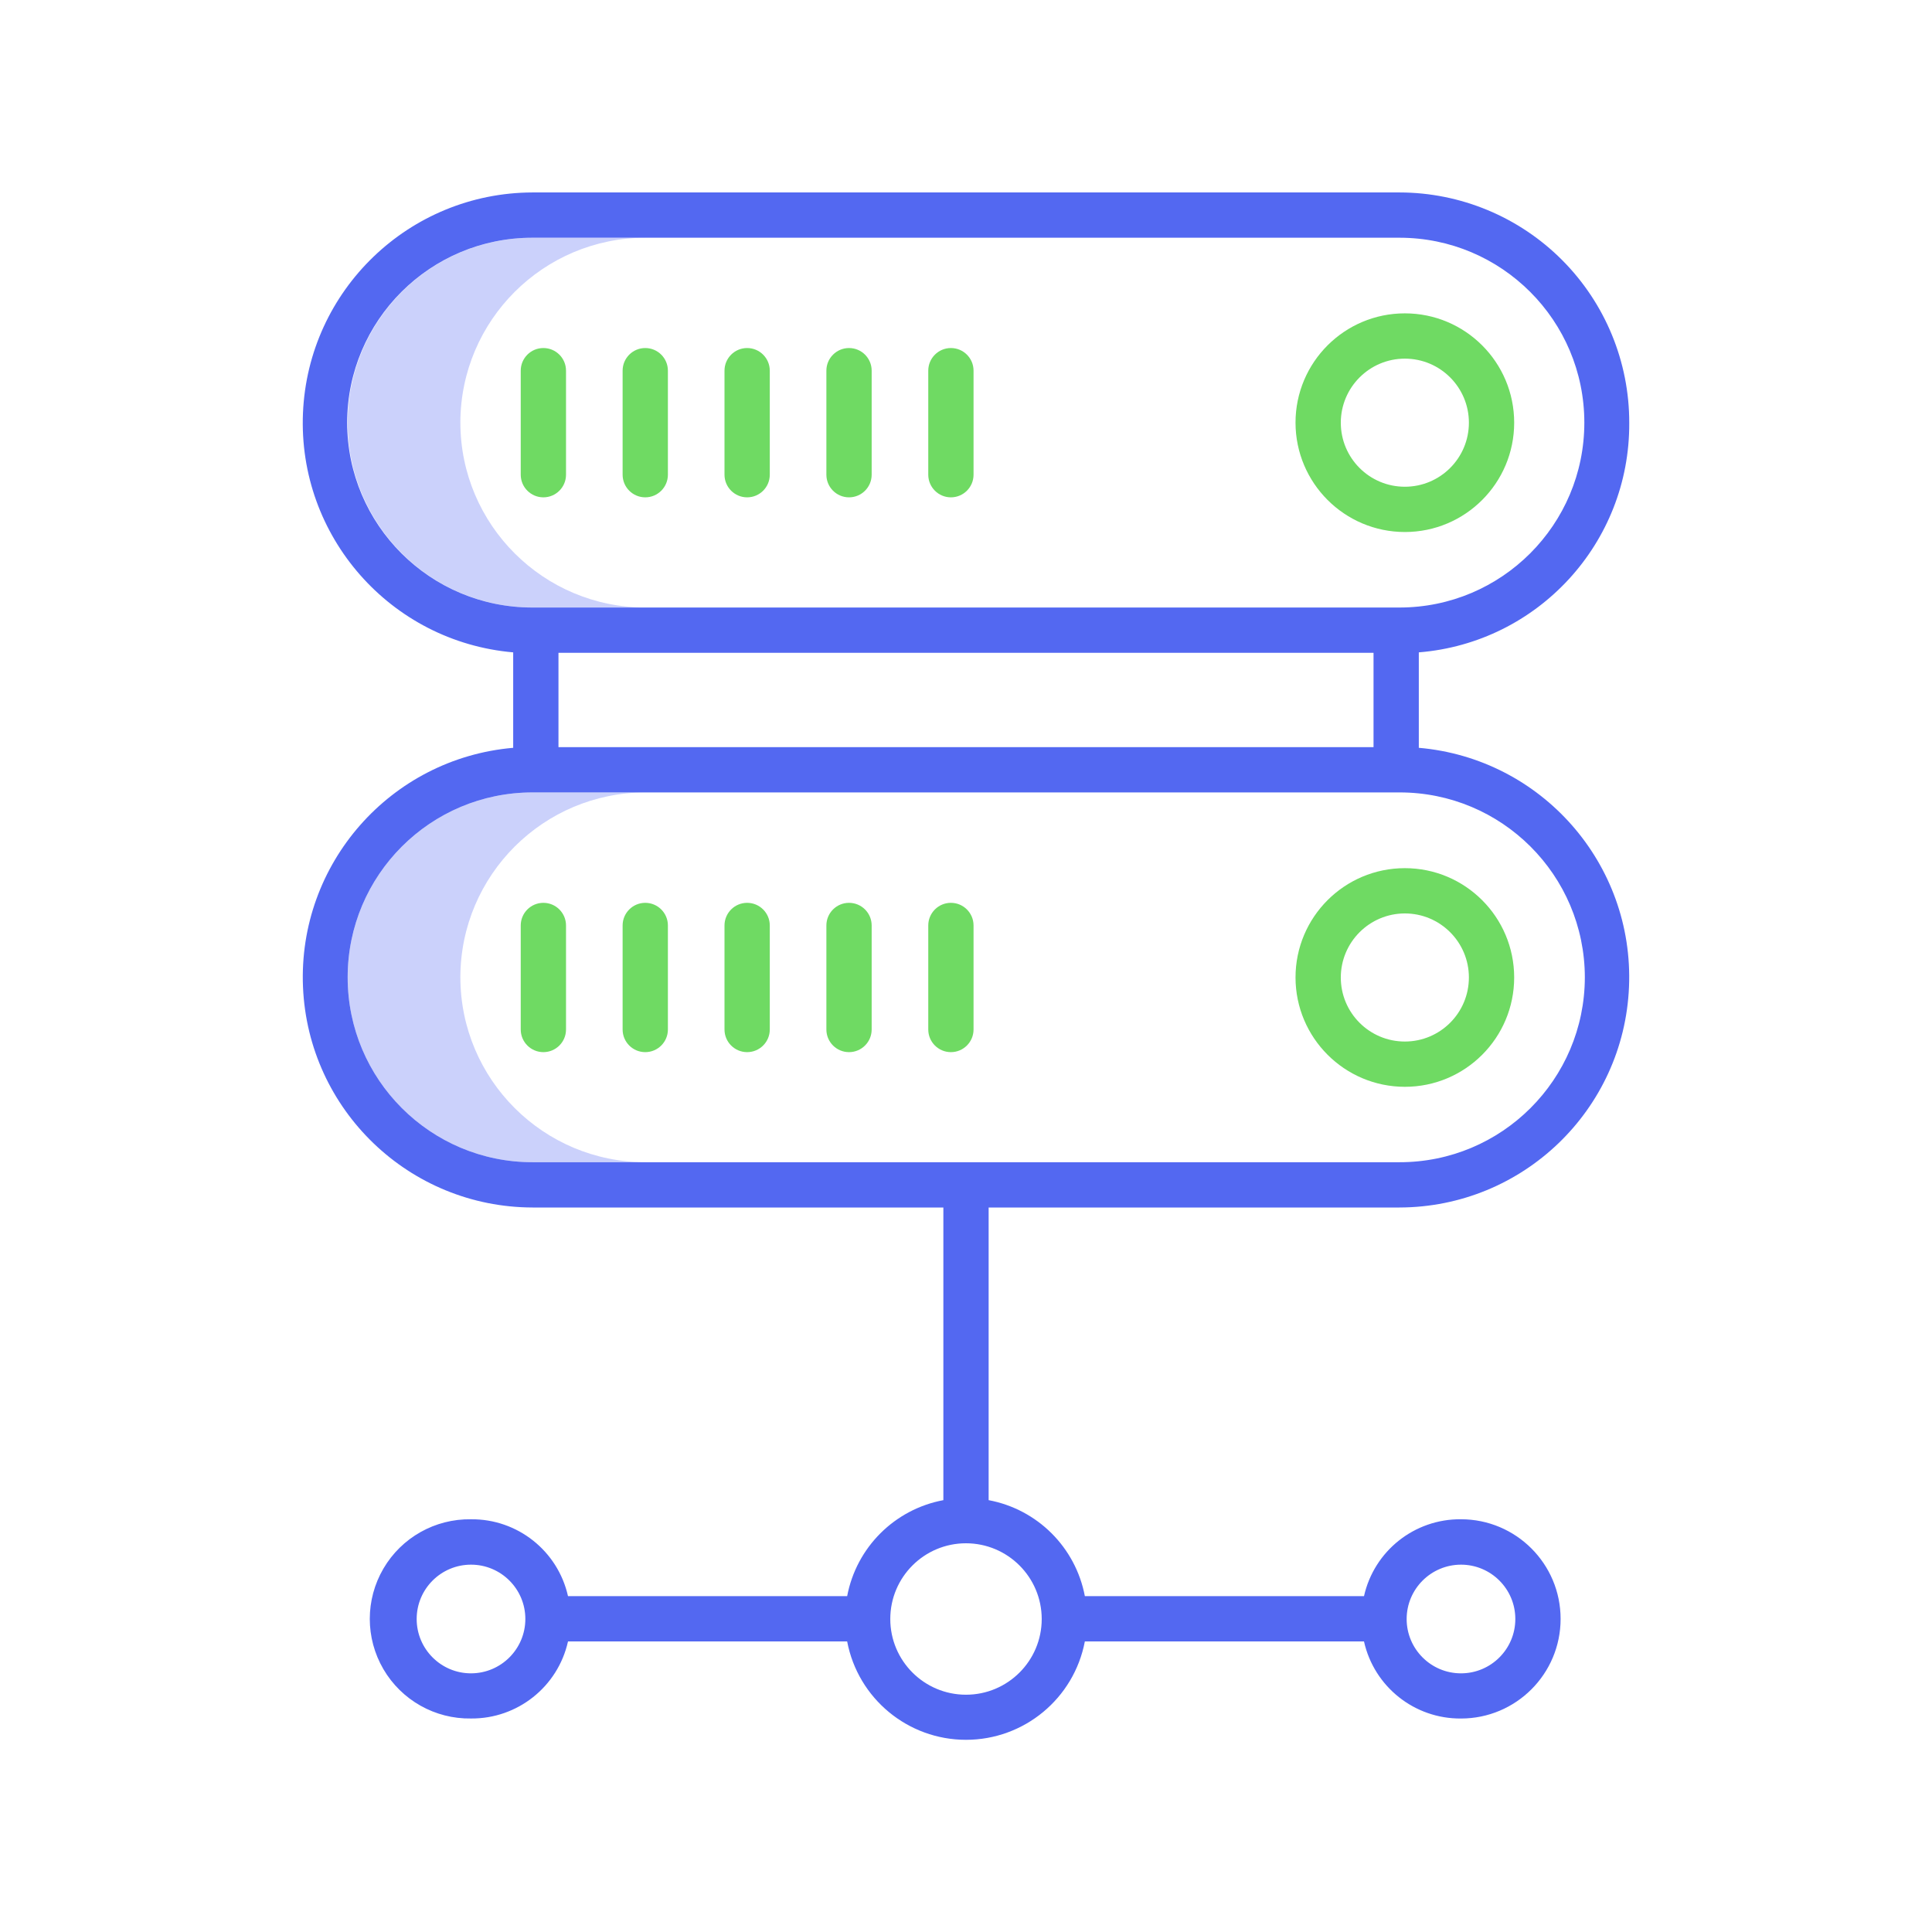
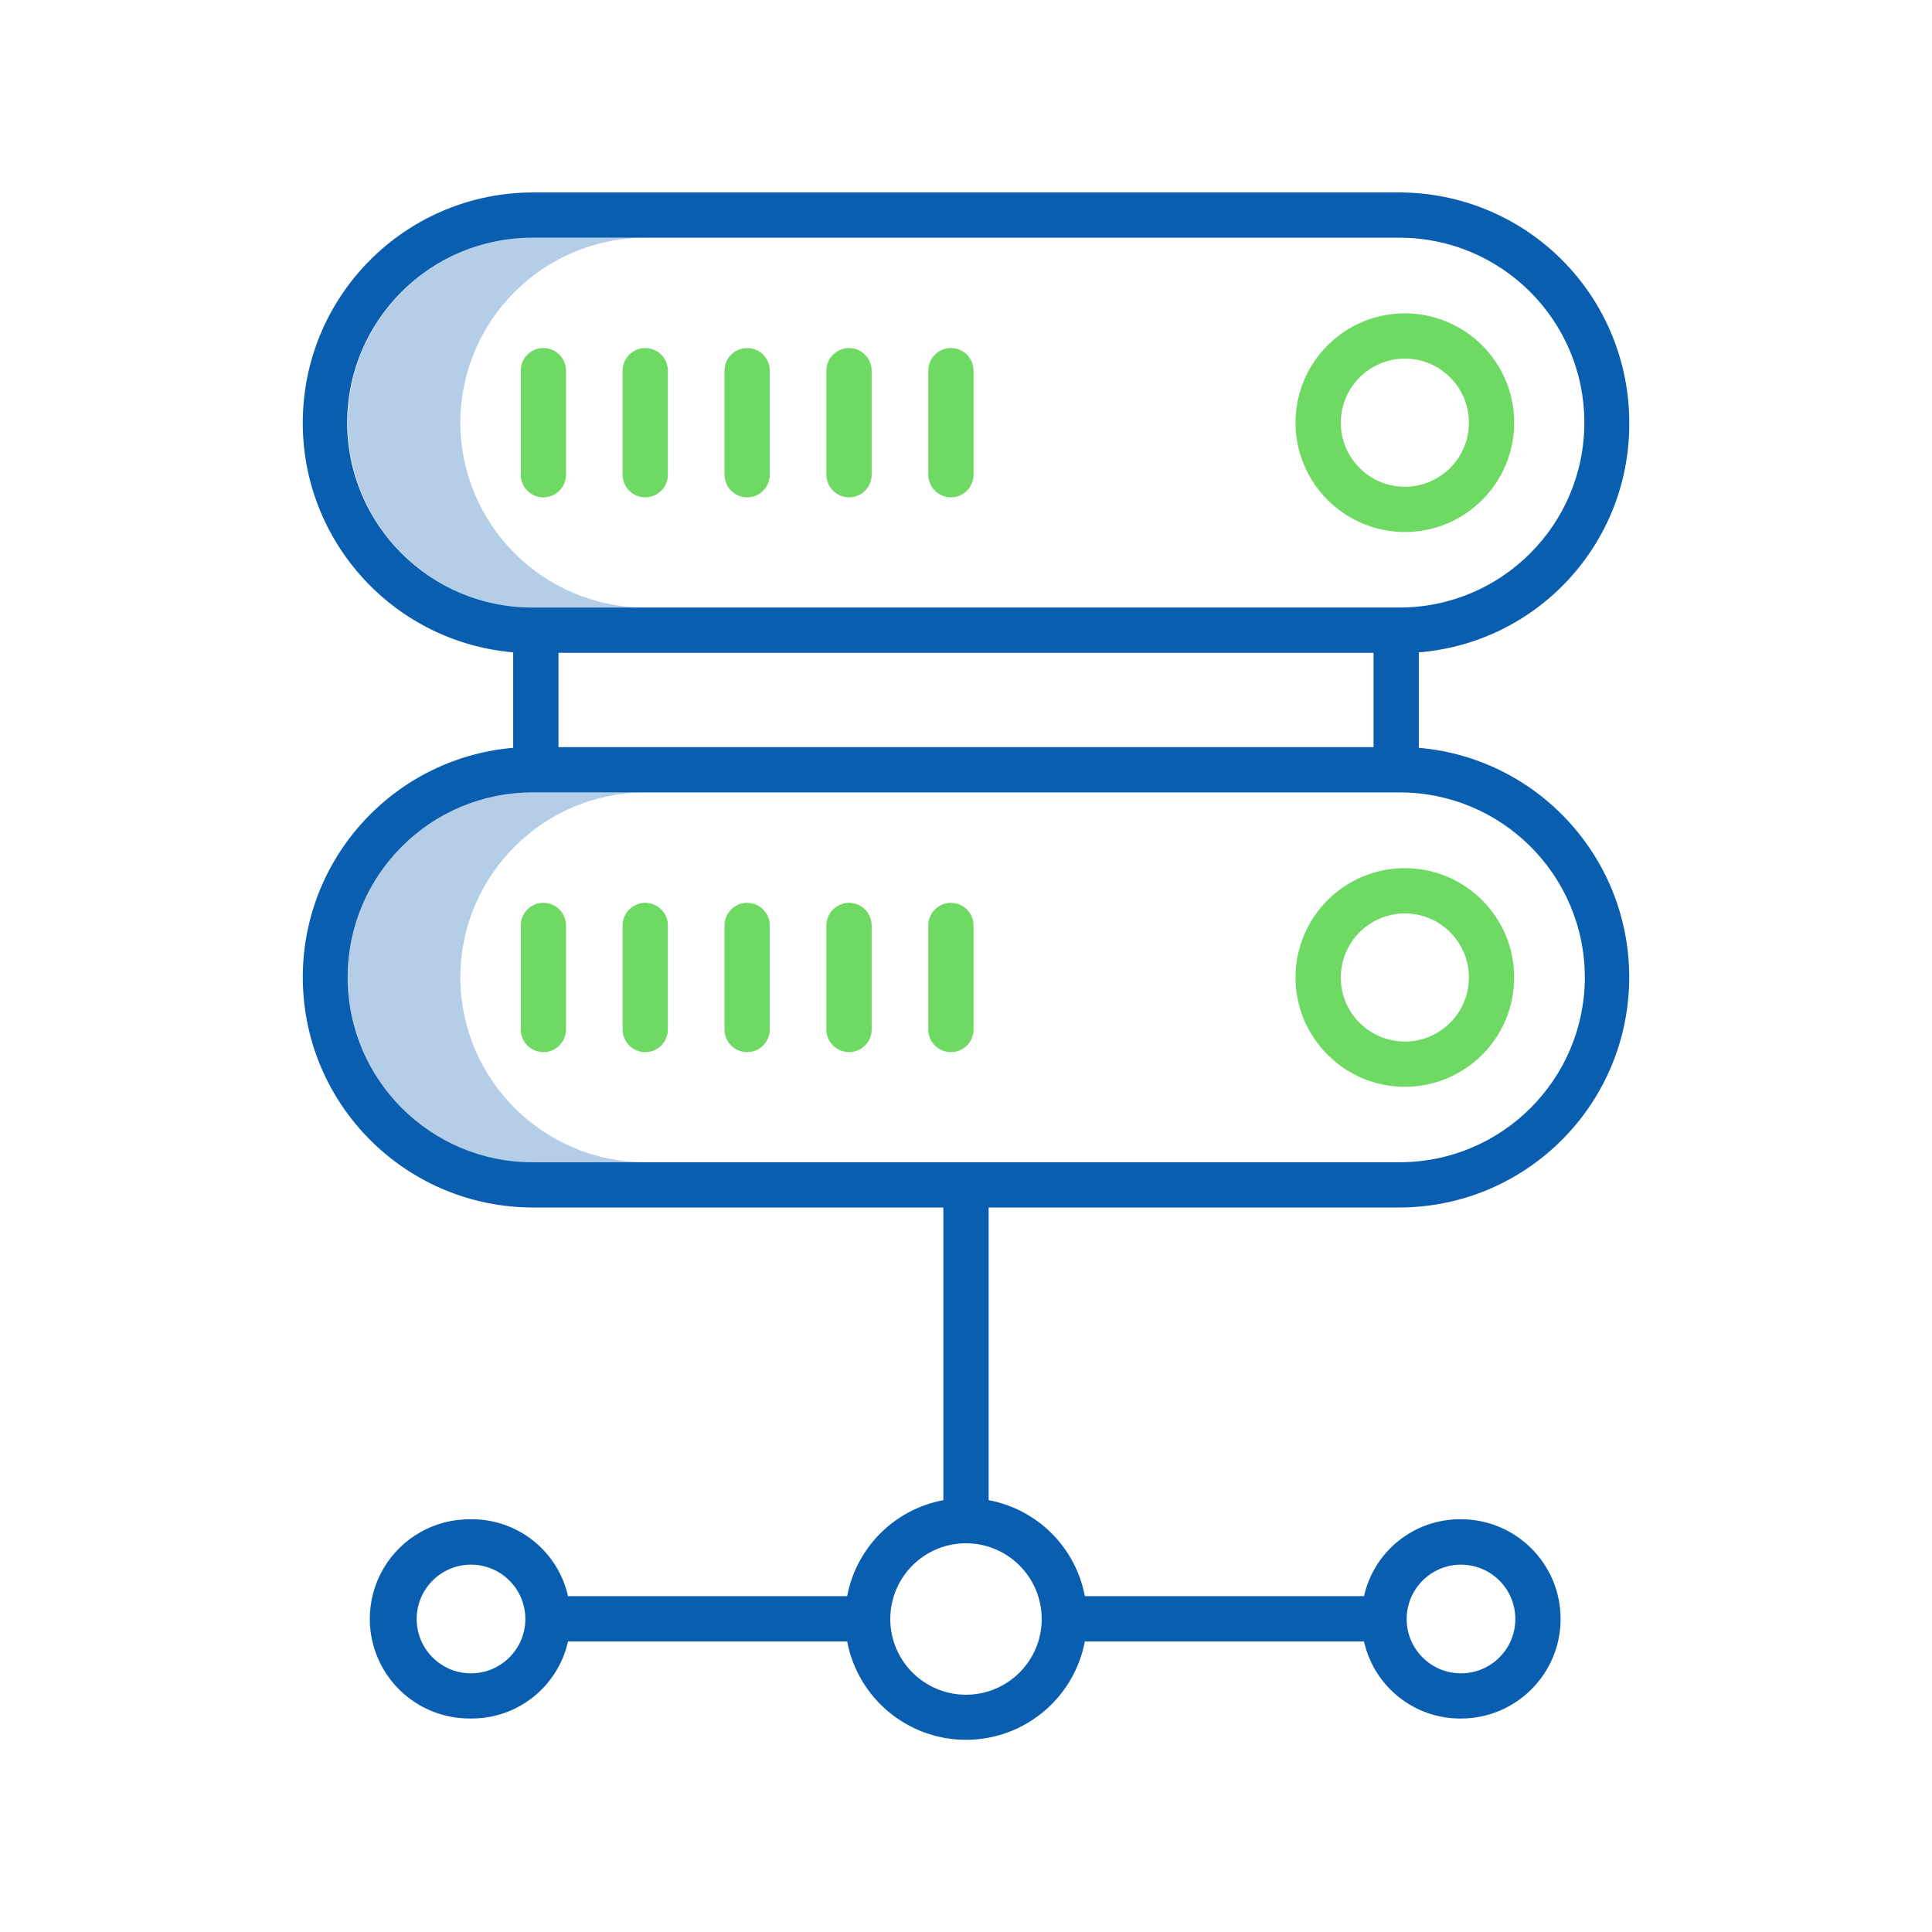
<svg xmlns="http://www.w3.org/2000/svg" id="Layer_1" data-name="Layer 1" viewBox="0 0 512 512" width="512px" height="512px" class="hovered-paths">
  <g>
-     <path d="M122,112a49.076,49.076,0,0,1,49.135-49h-30a49,49,0,1,0,0,98h30A49.076,49.076,0,0,1,122,112Z" style="fill:#5368F14D" data-original="#D4E1F4" class="hovered-path active-path" data-old_color="#D4E1F4" />
-     <path d="M122,259a49.076,49.076,0,0,1,49.135-49h-30a49,49,0,1,0,0,98h30A49.076,49.076,0,0,1,122,259Z" style="fill:#5368F14D" data-original="#D4E1F4" class="hovered-path active-path" data-old_color="#D4E1F4" />
-     <path d="M431.767,112.076A60.955,60.955,0,0,0,370.865,51H141.135A61.057,61.057,0,0,0,136,172.884v25.292A61.026,61.026,0,0,0,141.135,320H250v77.557A31.929,31.929,0,0,0,224.505,423H150.527a26.077,26.077,0,0,0-25.7-20.374,26.4,26.4,0,1,0,0,52.793A26.117,26.117,0,0,0,150.527,435h73.978a32.06,32.06,0,0,0,62.99,0h73.978a26.123,26.123,0,0,0,25.7,20.426,26.4,26.4,0,0,0,0-52.806,26.083,26.083,0,0,0-25.7,20.38H287.5A31.929,31.929,0,0,0,262,397.557V320H370.865A61.026,61.026,0,0,0,376,198.176V172.884A60.655,60.655,0,0,0,431.767,112.076ZM124.823,443.452a14.4,14.4,0,1,1,14.4-14.4A14.417,14.417,0,0,1,124.823,443.452Zm262.354-28.8a14.4,14.4,0,1,1-14.4,14.4A14.417,14.417,0,0,1,387.177,414.652Zm-111.111,14.4A20.066,20.066,0,1,1,256,408.985,20.089,20.089,0,0,1,276.066,429.052ZM148,198V173H364v25ZM92,112a49.076,49.076,0,0,1,49.135-49h229.73a49,49,0,1,1,0,98H141.135A49.076,49.076,0,0,1,92,112ZM420,259a49.076,49.076,0,0,1-49.135,49H141.135a49,49,0,1,1,0-98h229.73A49.076,49.076,0,0,1,420,259Z" style="fill:#5368F1" data-original="#0635C9" class="" data-old_color="#0635C9" />
+     <path d="M122,112a49.076,49.076,0,0,1,49.135-49h-30a49,49,0,1,0,0,98h30A49.076,49.076,0,0,1,122,112Z" style="fill:#0A5EB04D" data-original="#D4E1F4" class="hovered-path active-path" data-old_color="#D4E1F4" />
+     <path d="M122,259a49.076,49.076,0,0,1,49.135-49h-30a49,49,0,1,0,0,98h30A49.076,49.076,0,0,1,122,259Z" style="fill:#0A5EB04D" data-original="#D4E1F4" class="hovered-path active-path" data-old_color="#D4E1F4" />
+     <path d="M431.767,112.076A60.955,60.955,0,0,0,370.865,51H141.135A61.057,61.057,0,0,0,136,172.884v25.292A61.026,61.026,0,0,0,141.135,320H250v77.557A31.929,31.929,0,0,0,224.505,423H150.527a26.077,26.077,0,0,0-25.7-20.374,26.4,26.4,0,1,0,0,52.793A26.117,26.117,0,0,0,150.527,435h73.978a32.06,32.06,0,0,0,62.99,0h73.978a26.123,26.123,0,0,0,25.7,20.426,26.4,26.4,0,0,0,0-52.806,26.083,26.083,0,0,0-25.7,20.38H287.5A31.929,31.929,0,0,0,262,397.557V320H370.865A61.026,61.026,0,0,0,376,198.176V172.884A60.655,60.655,0,0,0,431.767,112.076ZM124.823,443.452a14.4,14.4,0,1,1,14.4-14.4A14.417,14.417,0,0,1,124.823,443.452Zm262.354-28.8a14.4,14.4,0,1,1-14.4,14.4A14.417,14.417,0,0,1,387.177,414.652Zm-111.111,14.4A20.066,20.066,0,1,1,256,408.985,20.089,20.089,0,0,1,276.066,429.052ZM148,198V173H364v25ZM92,112a49.076,49.076,0,0,1,49.135-49h229.73a49,49,0,1,1,0,98H141.135A49.076,49.076,0,0,1,92,112ZM420,259a49.076,49.076,0,0,1-49.135,49H141.135a49,49,0,1,1,0-98h229.73A49.076,49.076,0,0,1,420,259Z" style="fill:#0A5EB0" data-original="#0A5EB0" class="" data-old_color="#0A5EB0" />
    <path d="M372.3,140.99a28.974,28.974,0,1,0-28.974-28.973A29.005,29.005,0,0,0,372.3,140.99Zm0-45.947a16.974,16.974,0,1,1-16.974,16.974A16.993,16.993,0,0,1,372.3,95.043Z" style="fill:#6FDA63" data-original="#1AE5BE" class="" data-old_color="#1AE5BE" />
    <path d="M144,131.8a6,6,0,0,0,6-6V98.233a6,6,0,0,0-12,0V125.8A6,6,0,0,0,144,131.8Z" style="fill:#6FDA63" data-original="#1AE5BE" class="" data-old_color="#1AE5BE" />
    <path d="M171,131.8a6,6,0,0,0,6-6V98.233a6,6,0,0,0-12,0V125.8A6,6,0,0,0,171,131.8Z" style="fill:#6FDA63" data-original="#1AE5BE" class="" data-old_color="#1AE5BE" />
    <path d="M198,131.8a6,6,0,0,0,6-6V98.233a6,6,0,0,0-12,0V125.8A6,6,0,0,0,198,131.8Z" style="fill:#6FDA63" data-original="#1AE5BE" class="" data-old_color="#1AE5BE" />
    <path d="M225,92.233a6,6,0,0,0-6,6V125.8a6,6,0,1,0,12,0V98.233A6,6,0,0,0,225,92.233Z" style="fill:#6FDA63" data-original="#1AE5BE" class="" data-old_color="#1AE5BE" />
    <path d="M252,92.233a6,6,0,0,0-6,6V125.8a6,6,0,1,0,12,0V98.233A6,6,0,0,0,252,92.233Z" style="fill:#6FDA63" data-original="#1AE5BE" class="" data-old_color="#1AE5BE" />
    <path d="M372.3,288.017a28.973,28.973,0,1,0-28.974-28.974A29.006,29.006,0,0,0,372.3,288.017Zm0-45.946a16.973,16.973,0,1,1-16.974,16.972A16.992,16.992,0,0,1,372.3,242.071Z" style="fill:#6FDA63" data-original="#1AE5BE" class="" data-old_color="#1AE5BE" />
    <path d="M144,278.828a6,6,0,0,0,6-6V245.26a6,6,0,0,0-12,0v27.568A6,6,0,0,0,144,278.828Z" style="fill:#6FDA63" data-original="#1AE5BE" class="" data-old_color="#1AE5BE" />
    <path d="M171,278.828a6,6,0,0,0,6-6V245.26a6,6,0,0,0-12,0v27.568A6,6,0,0,0,171,278.828Z" style="fill:#6FDA63" data-original="#1AE5BE" class="" data-old_color="#1AE5BE" />
    <path d="M198,278.828a6,6,0,0,0,6-6V245.26a6,6,0,0,0-12,0v27.568A6,6,0,0,0,198,278.828Z" style="fill:#6FDA63" data-original="#1AE5BE" class="" data-old_color="#1AE5BE" />
    <path d="M225,239.26a6,6,0,0,0-6,6v27.568a6,6,0,0,0,12,0V245.26A6,6,0,0,0,225,239.26Z" style="fill:#6FDA63" data-original="#1AE5BE" class="" data-old_color="#1AE5BE" />
    <path d="M252,239.26a6,6,0,0,0-6,6v27.568a6,6,0,0,0,12,0V245.26A6,6,0,0,0,252,239.26Z" style="fill:#6FDA63" data-original="#1AE5BE" class="" data-old_color="#1AE5BE" />
  </g>
</svg>
